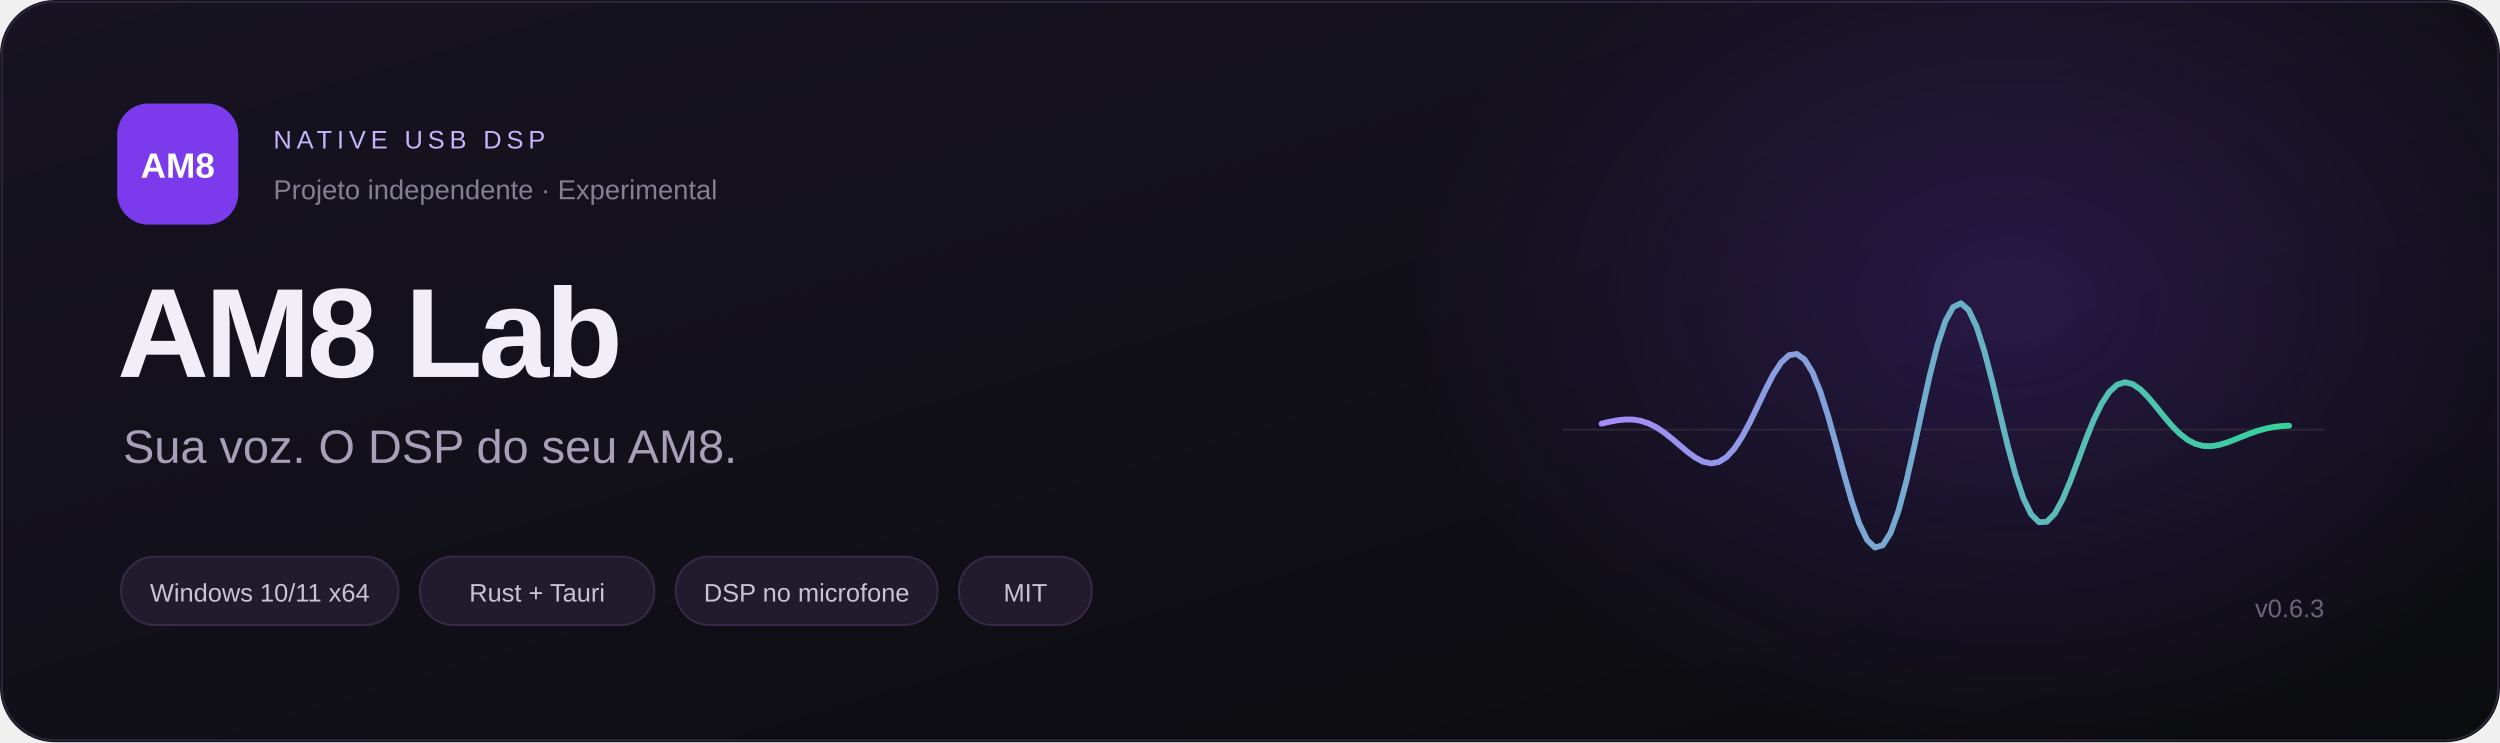
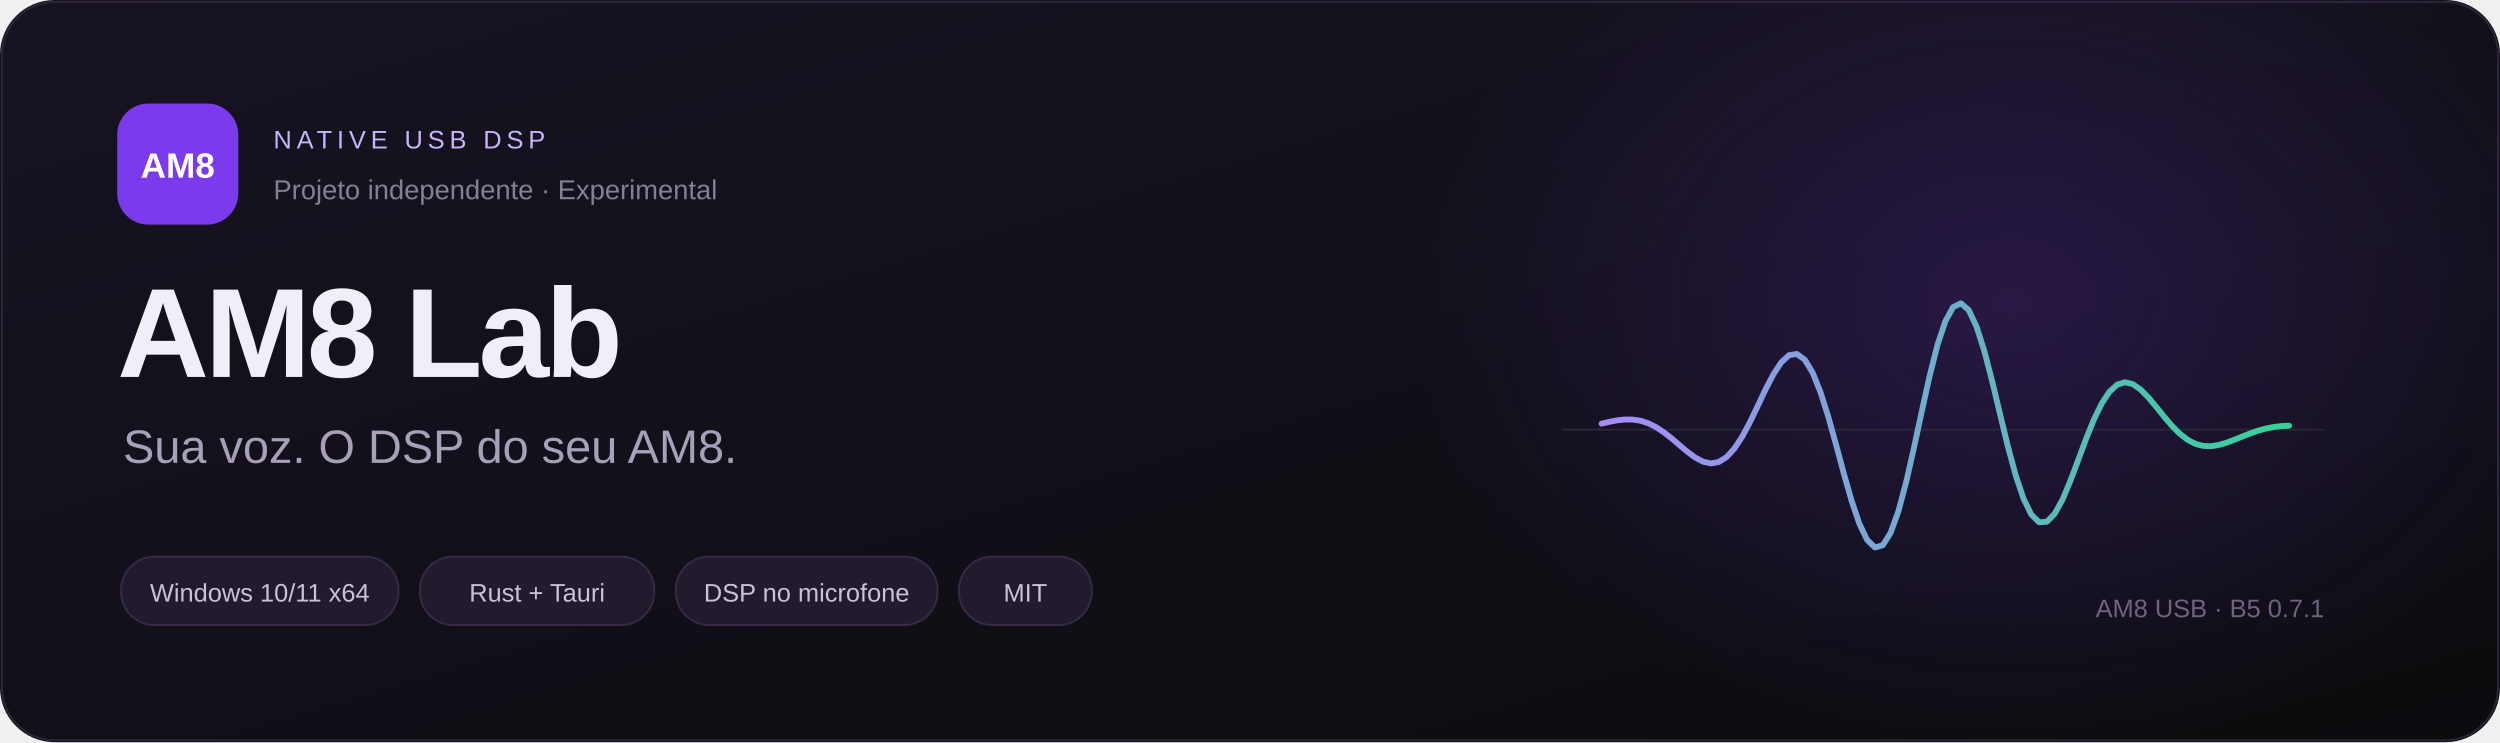
<svg xmlns="http://www.w3.org/2000/svg" width="1280" height="380" viewBox="0 0 1280 380" role="img" aria-labelledby="title desc">
  <defs>
    <linearGradient id="bg" x2="1" y2="1">
      <stop stop-color="#171322" />
      <stop offset="1" stop-color="#0b0c0e" />
    </linearGradient>
    <linearGradient id="wave">
      <stop stop-color="#a78bfa" />
      <stop offset="1" stop-color="#34d399" />
    </linearGradient>
    <radialGradient id="glow">
      <stop stop-color="#7c3aed" stop-opacity=".22" />
      <stop offset="1" stop-color="#7c3aed" stop-opacity="0" />
    </radialGradient>
  </defs>
  <rect width="1280" height="380" rx="28" fill="url(#bg)" />
  <rect x="1" y="1" width="1278" height="378" rx="27" fill="none" stroke="#2b2538" />
  <ellipse cx="1030" cy="155" rx="310" ry="230" fill="url(#glow)" />
  <rect x="60" y="53" width="62" height="62" rx="16" fill="#7c3aed" />
  <text x="91" y="91" text-anchor="middle" fill="white" font-family="Segoe UI,Arial,sans-serif" font-weight="700" font-size="18">AM8</text>
  <text x="140" y="76" fill="#c4b5fd" font-family="Segoe UI,Arial,sans-serif" font-size="13" letter-spacing="2.5">NATIVE USB DSP</text>
  <text x="140" y="102" fill="#848091" font-family="Segoe UI,Arial,sans-serif" font-size="14">Projeto independente · Experimental</text>
  <text x="60" y="193" fill="#f1eef7" font-family="Segoe UI,Arial,sans-serif" font-size="65" font-weight="700" letter-spacing="-2">AM8 Lab</text>
  <text x="63" y="237" fill="#a7a0b8" font-family="Segoe UI,Arial,sans-serif" font-size="24">Sua voz. O DSP do seu AM8.</text>
  <path d="M800 220H1190" stroke="#2b2538" />
  <polyline points="820,216.916 824,215.975 828,215.216 832,214.782 836,214.817 840,215.443 844,216.746 848,218.749 852,221.399 856,224.554 860,227.978 864,231.353 868,234.297 872,236.4 876,237.262 880,236.548 884,234.036 888,229.664 892,223.565 896,216.082 900,207.765 904,199.334 908,191.626 912,185.518 916,181.83 920,181.227 924,184.133 928,190.649 932,200.516 936,213.104 940,227.447 944,242.32 948,256.349 952,268.148 956,276.463 960,280.319 964,279.13 968,272.784 972,261.673 976,246.672 980,229.058 984,210.39 988,192.356 992,176.593 996,164.528 1000,157.225 1004,155.282 1008,158.775 1012,167.259 1016,179.827 1020,195.211 1024,211.924 1028,228.419 1032,243.246 1036,255.193 1040,263.392 1044,267.386 1048,267.145 1052,263.042 1056,255.779 1060,246.293 1064,235.643 1068,224.889 1072,214.992 1076,206.728 1080,200.627 1084,196.954 1088,195.714 1092,196.682 1096,199.455 1100,203.52 1104,208.316 1108,213.298 1112,217.991 1116,222.022 1120,225.145 1124,227.241 1128,228.31 1132,228.451 1136,227.83 1140,226.658 1144,225.154 1148,223.525 1152,221.949 1156,220.561 1160,219.446 1164,218.646 1168,218.163 1172,217.965" fill="none" stroke="url(#wave)" stroke-width="3" stroke-linecap="round" stroke-linejoin="round" />
  <g font-family="Segoe UI,Arial,sans-serif" font-size="13" fill="#c9c3d6">
    <rect x="62" y="285" width="142" height="35" rx="17" fill="#211b2d" stroke="#372947" />
    <text x="133" y="308" text-anchor="middle">Windows 10/11 x64</text>
    <rect x="215" y="285" width="120" height="35" rx="17" fill="#211b2d" stroke="#372947" />
    <text x="275" y="308" text-anchor="middle">Rust + Tauri</text>
    <rect x="346" y="285" width="134" height="35" rx="17" fill="#211b2d" stroke="#372947" />
    <text x="413" y="308" text-anchor="middle">DSP no microfone</text>
    <rect x="491" y="285" width="68" height="35" rx="17" fill="#211b2d" stroke="#372947" />
    <text x="525" y="308" text-anchor="middle">MIT</text>
  </g>
-   <text x="1190" y="316" text-anchor="end" fill="#6e647d" font-family="Segoe UI,Arial,sans-serif" font-size="13">v0.6.3</text>
+   <text x="1190" y="316" text-anchor="end" fill="#6e647d" font-family="Segoe UI,Arial,sans-serif" font-size="13">AM8 USB · B5 0.7.1</text>
</svg>
